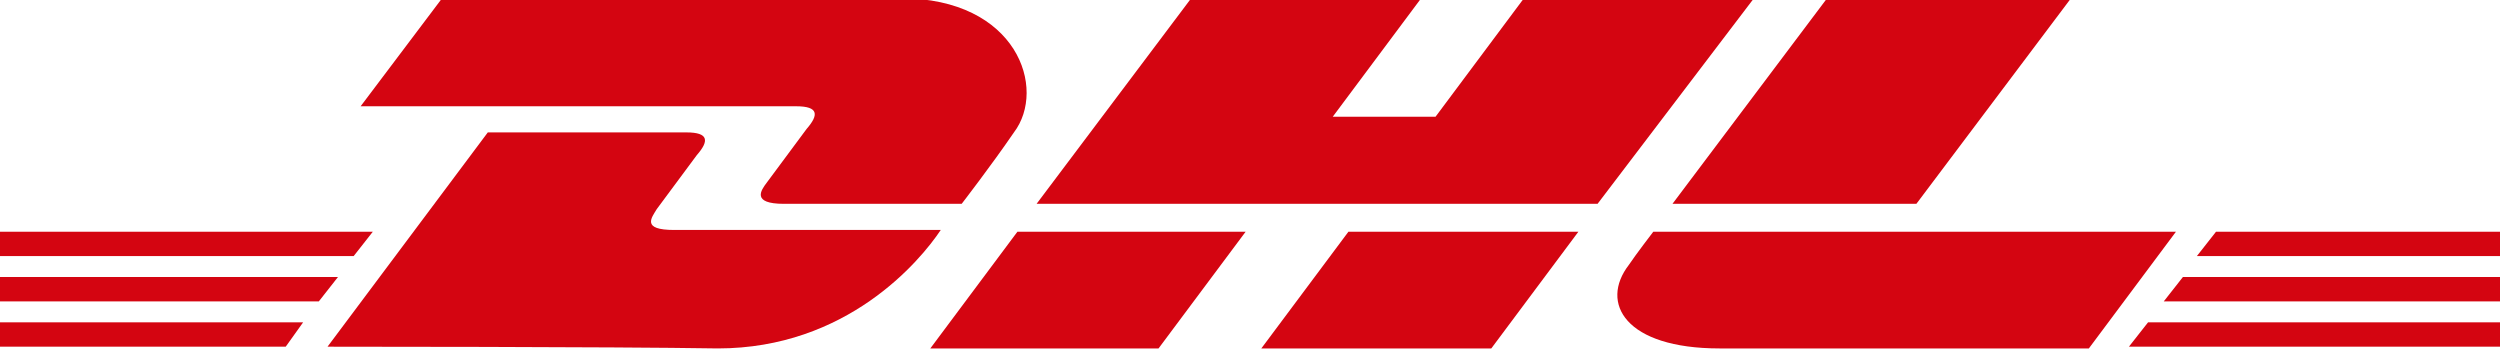
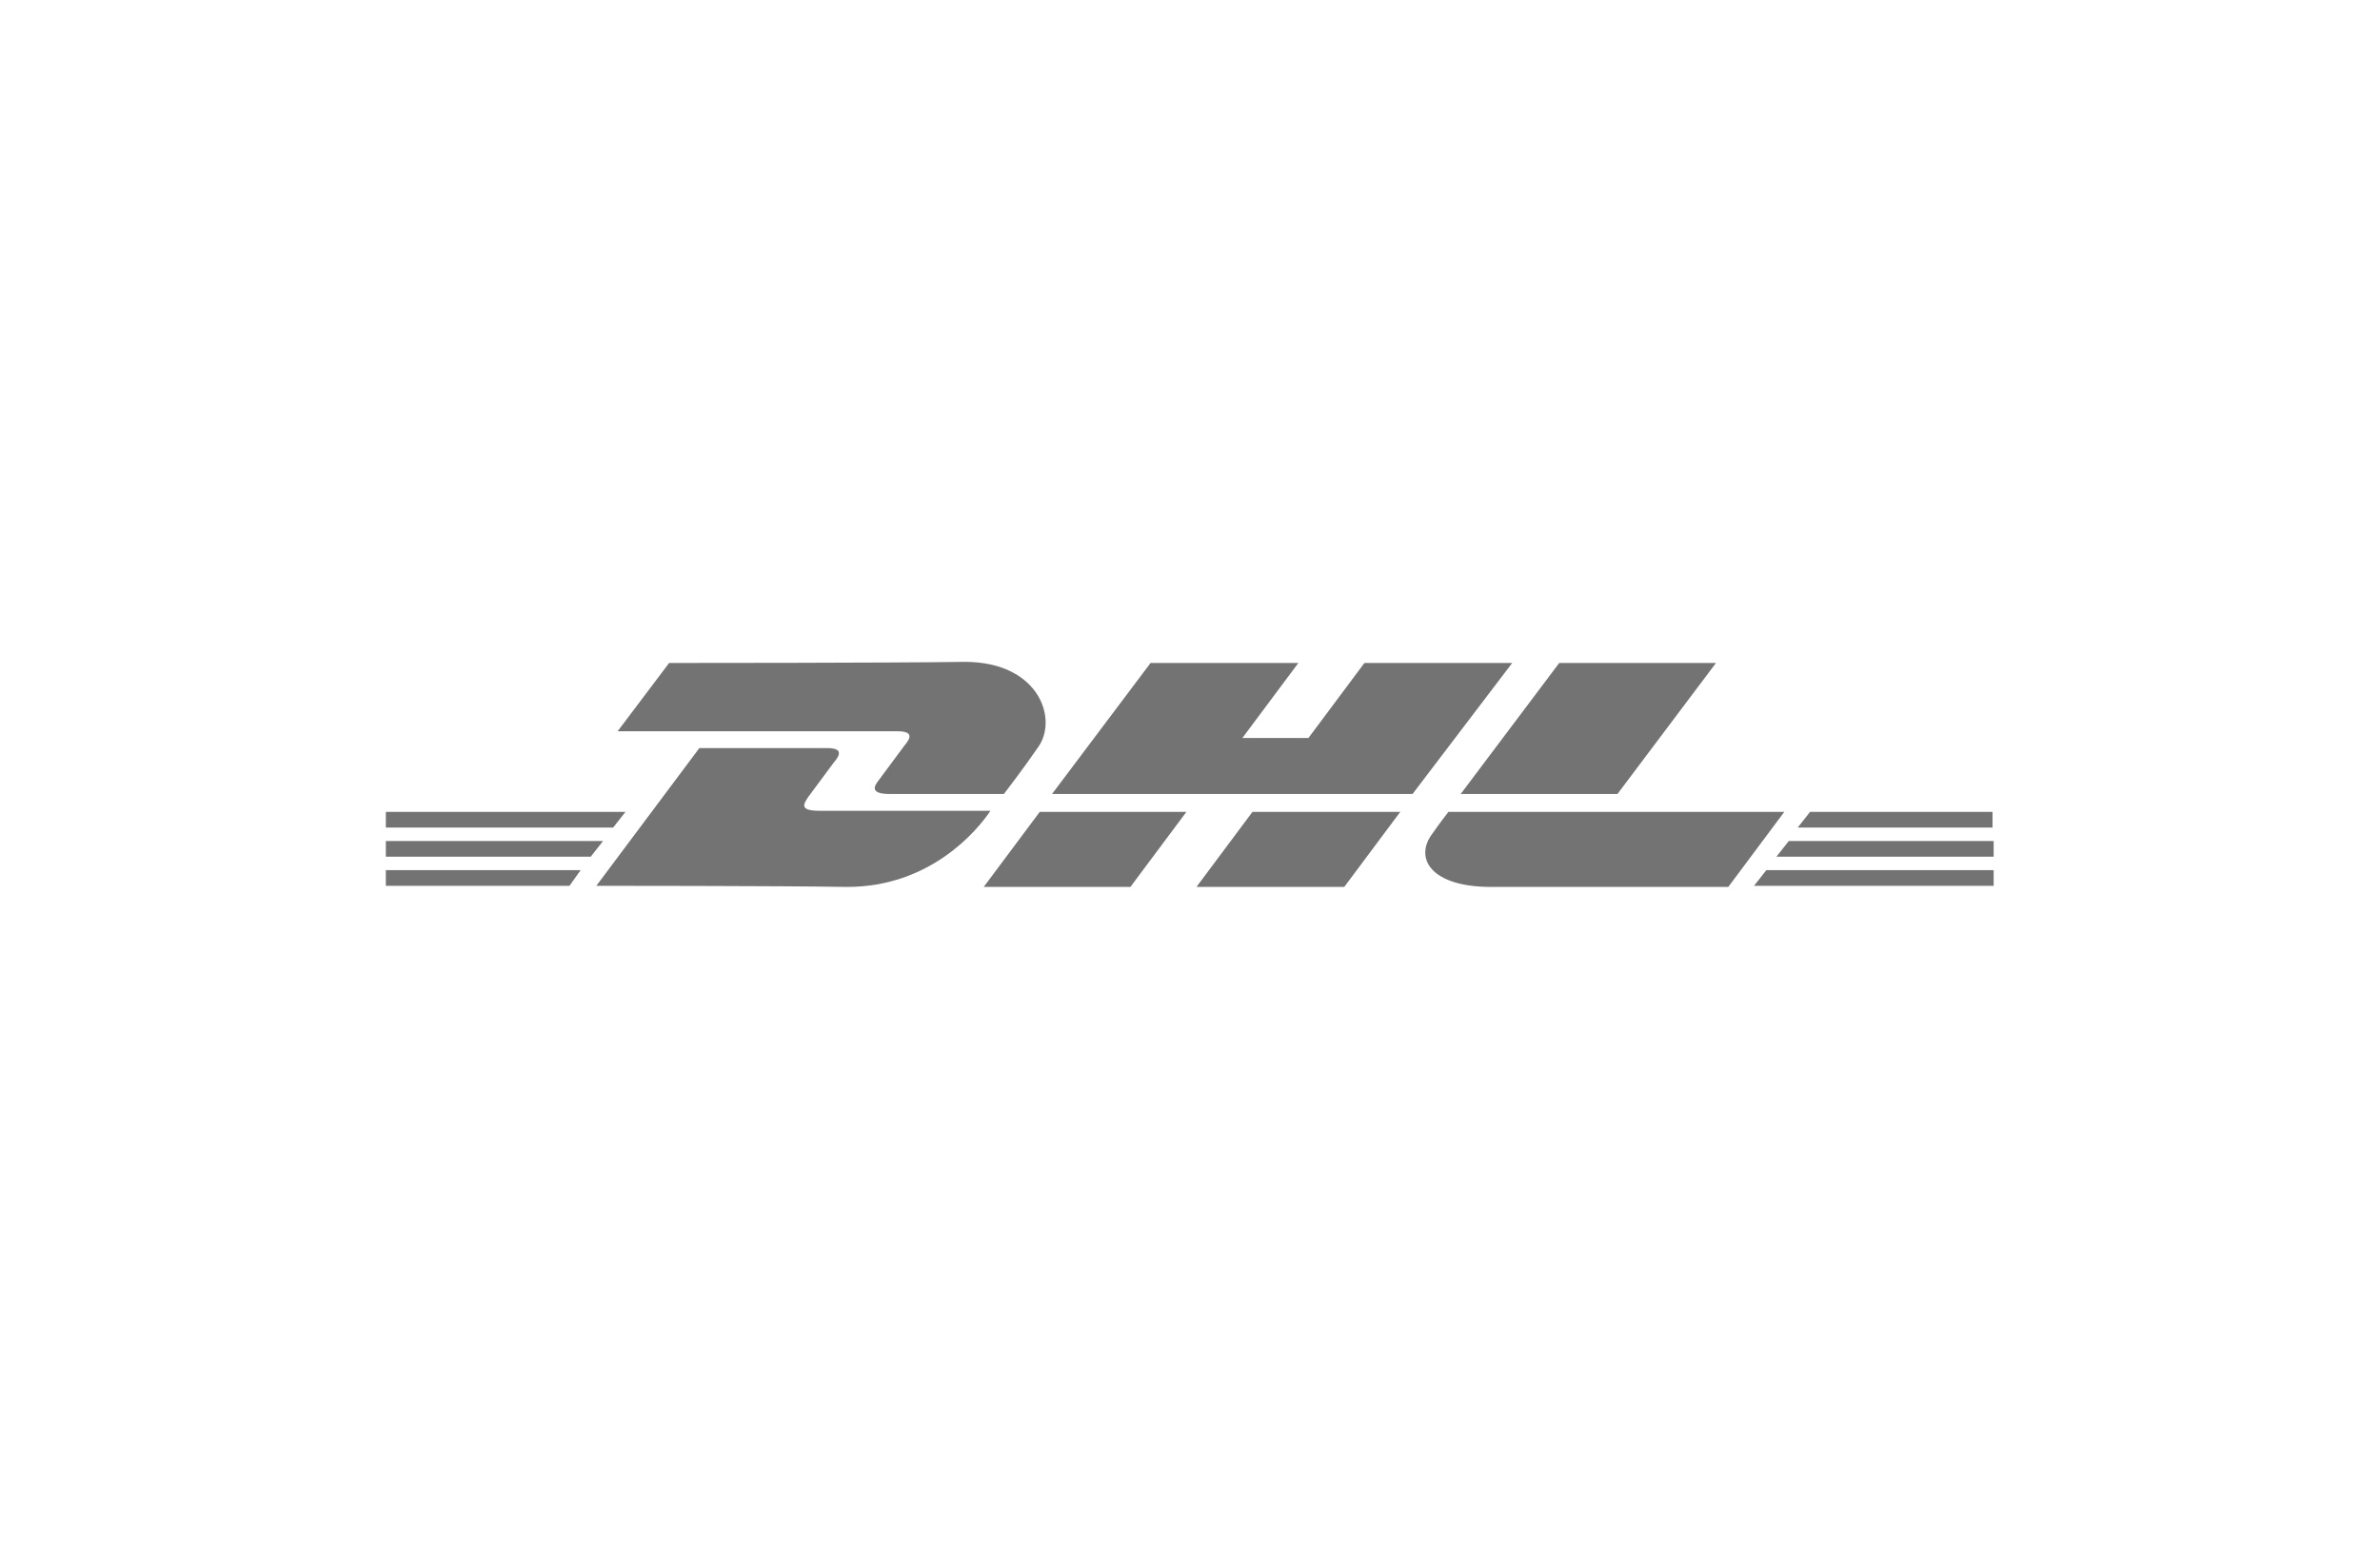
- <svg xmlns="http://www.w3.org/2000/svg" enable-background="new 0 0 143.5 20" height="20" viewBox="0 0 143.5 20" width="143.5">
-   <g fill="#d40511">
-     <path d="m0 18.5h17.4l-1 1.4h-16.4z" />
-     <path d="m143.5 19.9h-21.3l1.1-1.4h20.3v1.4z" />
-     <path d="m0 15.9h19.4l-1.1 1.4h-18.3z" />
-     <path d="m0 13.3h21.4l-1.1 1.4h-20.3z" />
-     <path d="m143.5 17.3h-19.3l1.1-1.4h18.3v1.4z" />
-     <path d="m127.2 13.3h16.3v1.4h-17.4z" />
-     <path d="m18.8 19.9 9.2-12.3h11.4c1.3 0 1.3.5.6 1.3-.6.8-1.7 2.3-2.3 3.1-.3.5-.9 1.2 1 1.2h15.3c-1.2 1.8-5.4 6.8-12.8 6.8-6-.1-22.4-.1-22.4-.1z" />
-     <path d="m71.5 13.3-5 6.7h-13.1l5-6.7z" />
-     <path d="m90.6 13.3-5 6.7h-13.2l5-6.7z" />
-     <path d="m94.9 13.3s-1 1.3-1.4 1.9c-1.7 2.2-.2 4.8 5.2 4.8h21.2l5-6.7z" />
-     <path d="m25.3 0-4.6 6.1h25c1.3 0 1.3.5.6 1.3-.6.8-1.7 2.3-2.3 3.1-.3.4-.9 1.2 1 1.2h10.2s1.7-2.2 3-4.1c1.9-2.5.2-7.7-6.5-7.7-6 .1-26.4.1-26.4.1z" />
-     <path d="m91.7 11.7h-32.2l8.8-11.7h13.2l-5 6.7h5.9l5-6.7h13.2z" />
-     <path d="m118.8 0-8.8 11.7h-14l8.8-11.7z" />
-   </g>
+ <svg xmlns="http://www.w3.org/2000/svg" width="172" height="112" viewBox="0 0 172 112">
+   <svg enable-background="new 0 0 143.5 20" height="16.183" viewBox="0.144 0.0 143.357 20.0" width="116.0" color="#737373" fill="#737373" x="28.0" y="47.908" overflow="visible">
+     <g fill="#737373">
+       <path d="m0 18.5h17.4l-1 1.4h-16.4z" />
+       <path d="m143.5 19.9h-21.3l1.1-1.4h20.3v1.4z" />
+       <path d="m0 15.9h19.4l-1.1 1.4h-18.3z" />
+       <path d="m0 13.3h21.4l-1.1 1.4h-20.3z" />
+       <path d="m143.5 17.3h-19.3l1.1-1.4h18.3v1.4z" />
+       <path d="m127.2 13.3h16.3v1.4h-17.4z" />
+       <path d="m18.8 19.9 9.2-12.3h11.4c1.3 0 1.3.5.6 1.3-.6.8-1.7 2.3-2.3 3.1-.3.5-.9 1.2 1 1.2h15.3c-1.2 1.8-5.4 6.8-12.8 6.8-6-.1-22.4-.1-22.4-.1z" />
+       <path d="m71.5 13.3-5 6.7h-13.1l5-6.7z" />
+       <path d="m90.6 13.3-5 6.7h-13.2l5-6.7z" />
+       <path d="m94.9 13.3s-1 1.3-1.4 1.9c-1.7 2.2-.2 4.8 5.2 4.8h21.2l5-6.7z" />
+       <path d="m25.3 0-4.6 6.1h25c1.3 0 1.3.5.6 1.3-.6.8-1.7 2.3-2.3 3.1-.3.4-.9 1.2 1 1.2h10.2s1.7-2.2 3-4.1c1.9-2.5.2-7.7-6.5-7.7-6 .1-26.4.1-26.4.1z" />
+       <path d="m91.7 11.7h-32.2l8.8-11.7h13.2l-5 6.7h5.9l5-6.7h13.2z" />
+       <path d="m118.8 0-8.8 11.7h-14l8.8-11.7z" />
+     </g>
+   </svg>
</svg>
